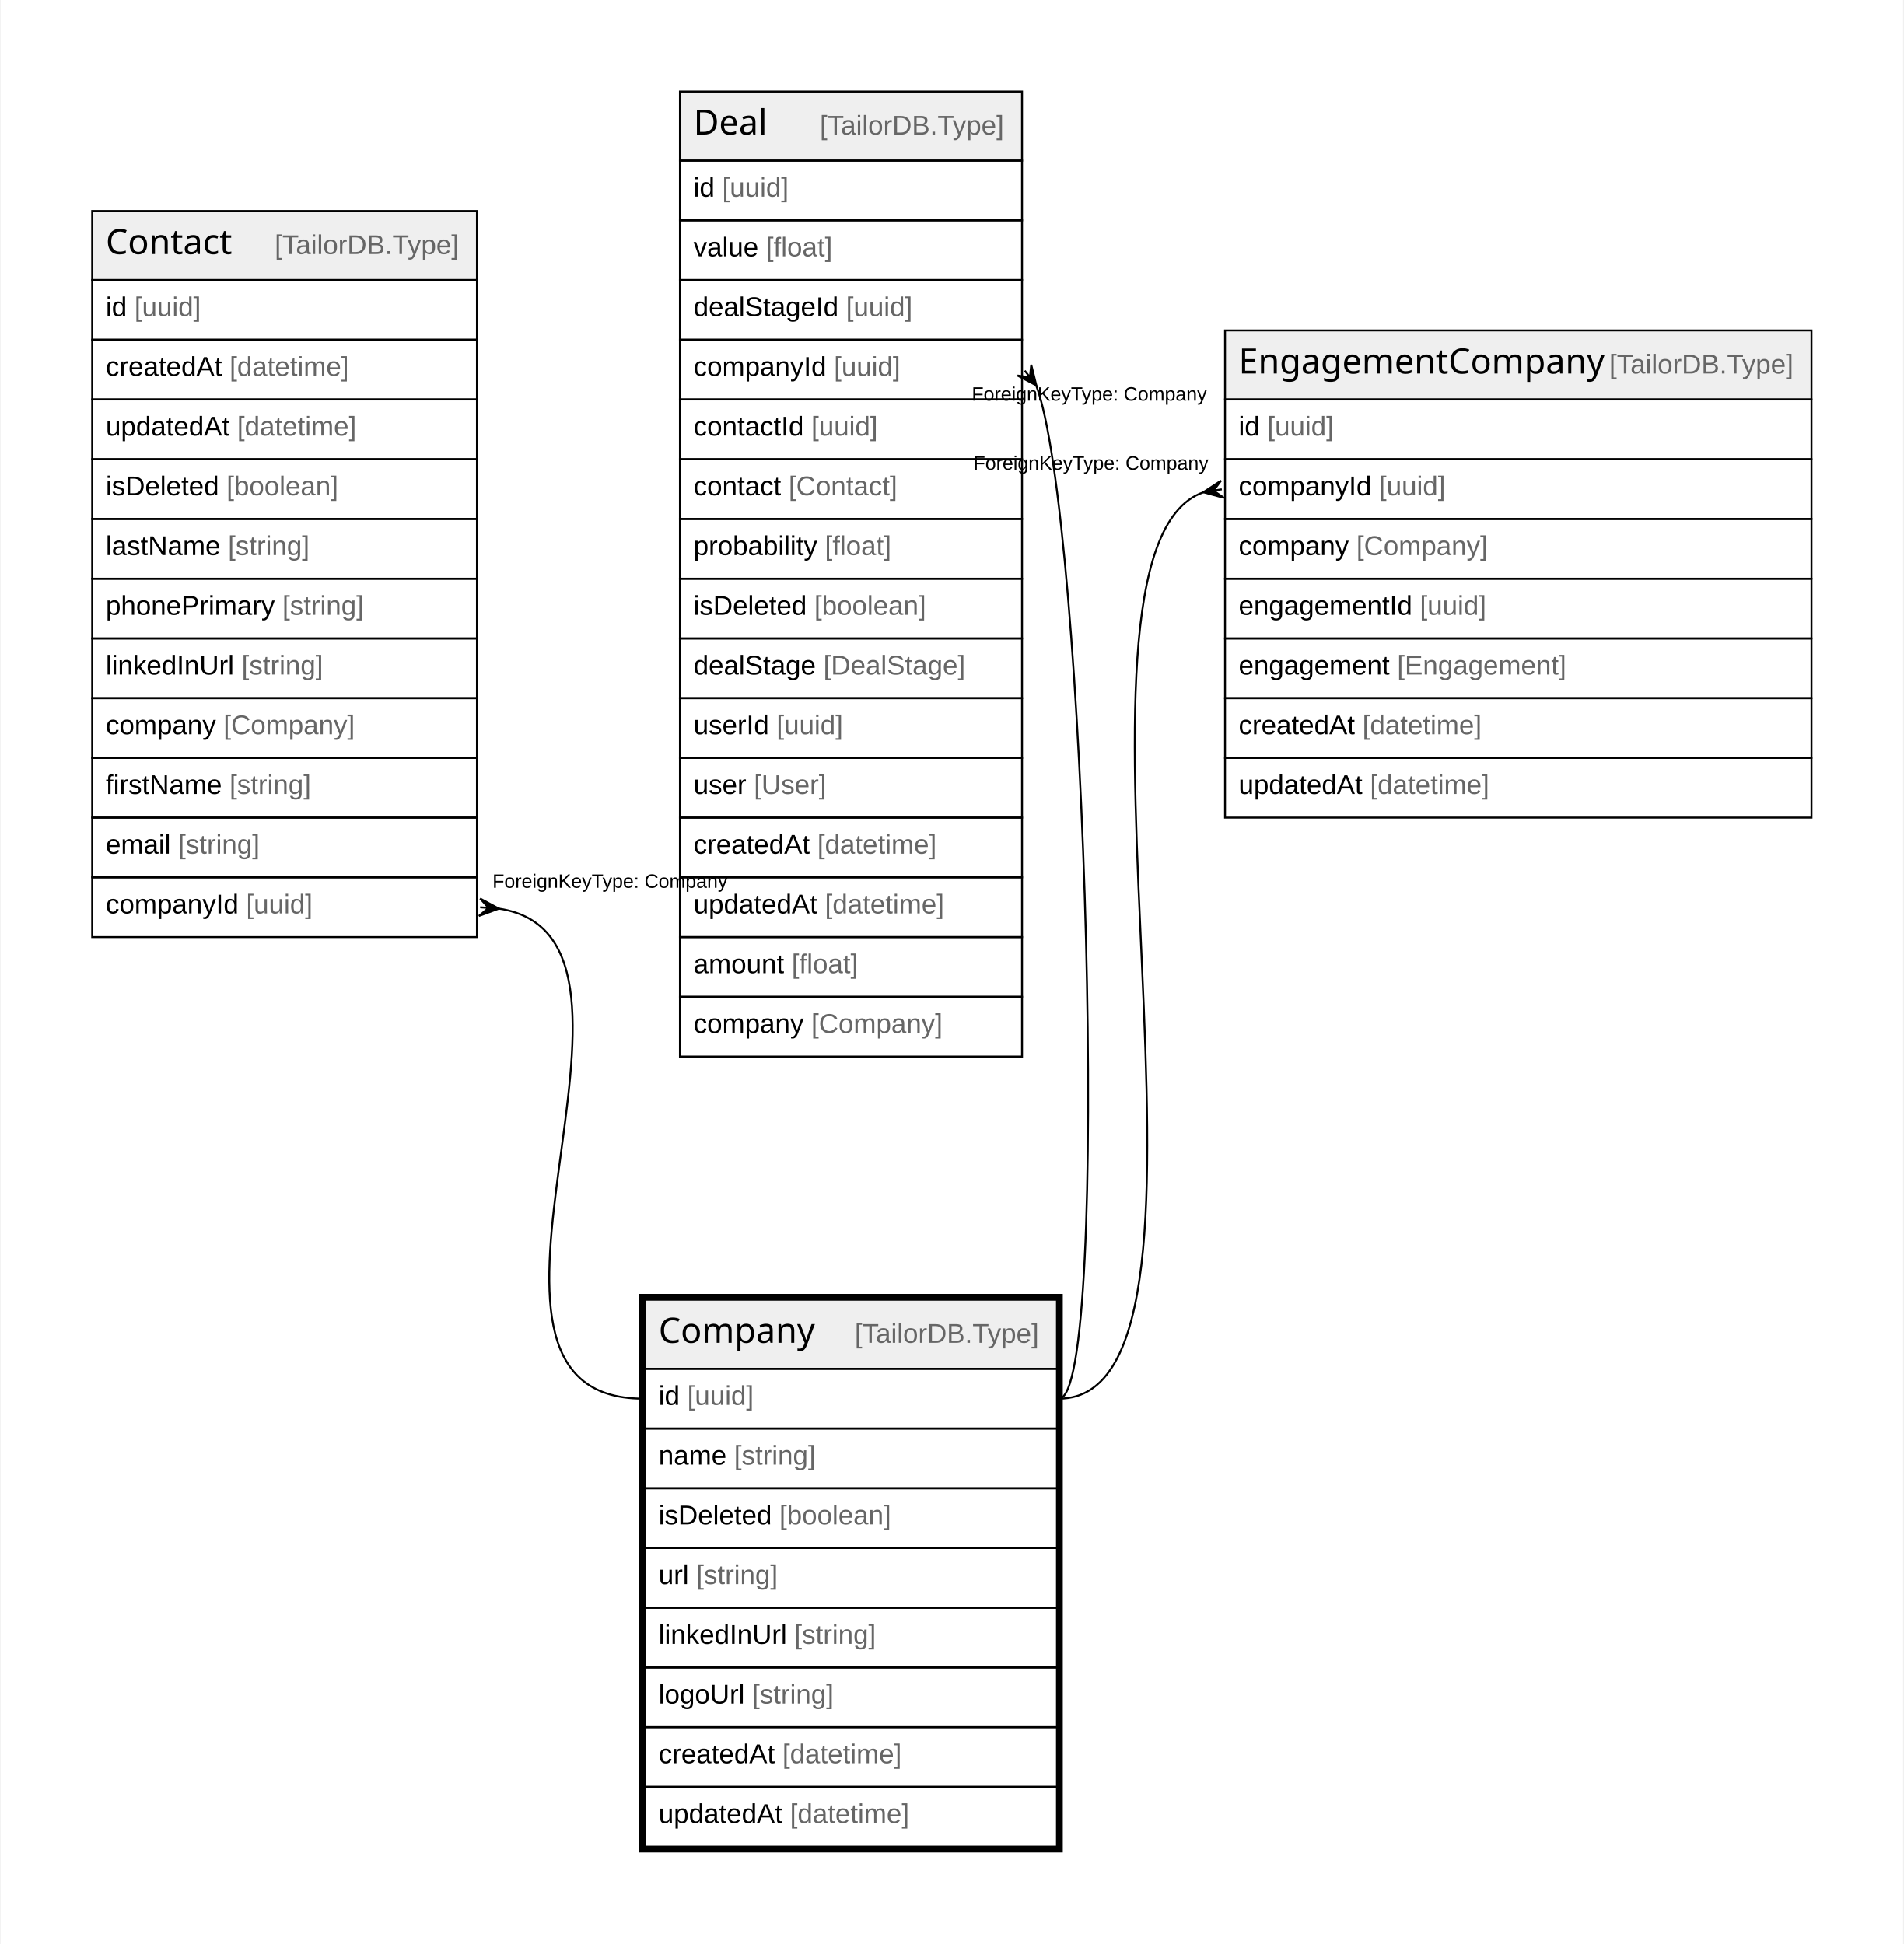
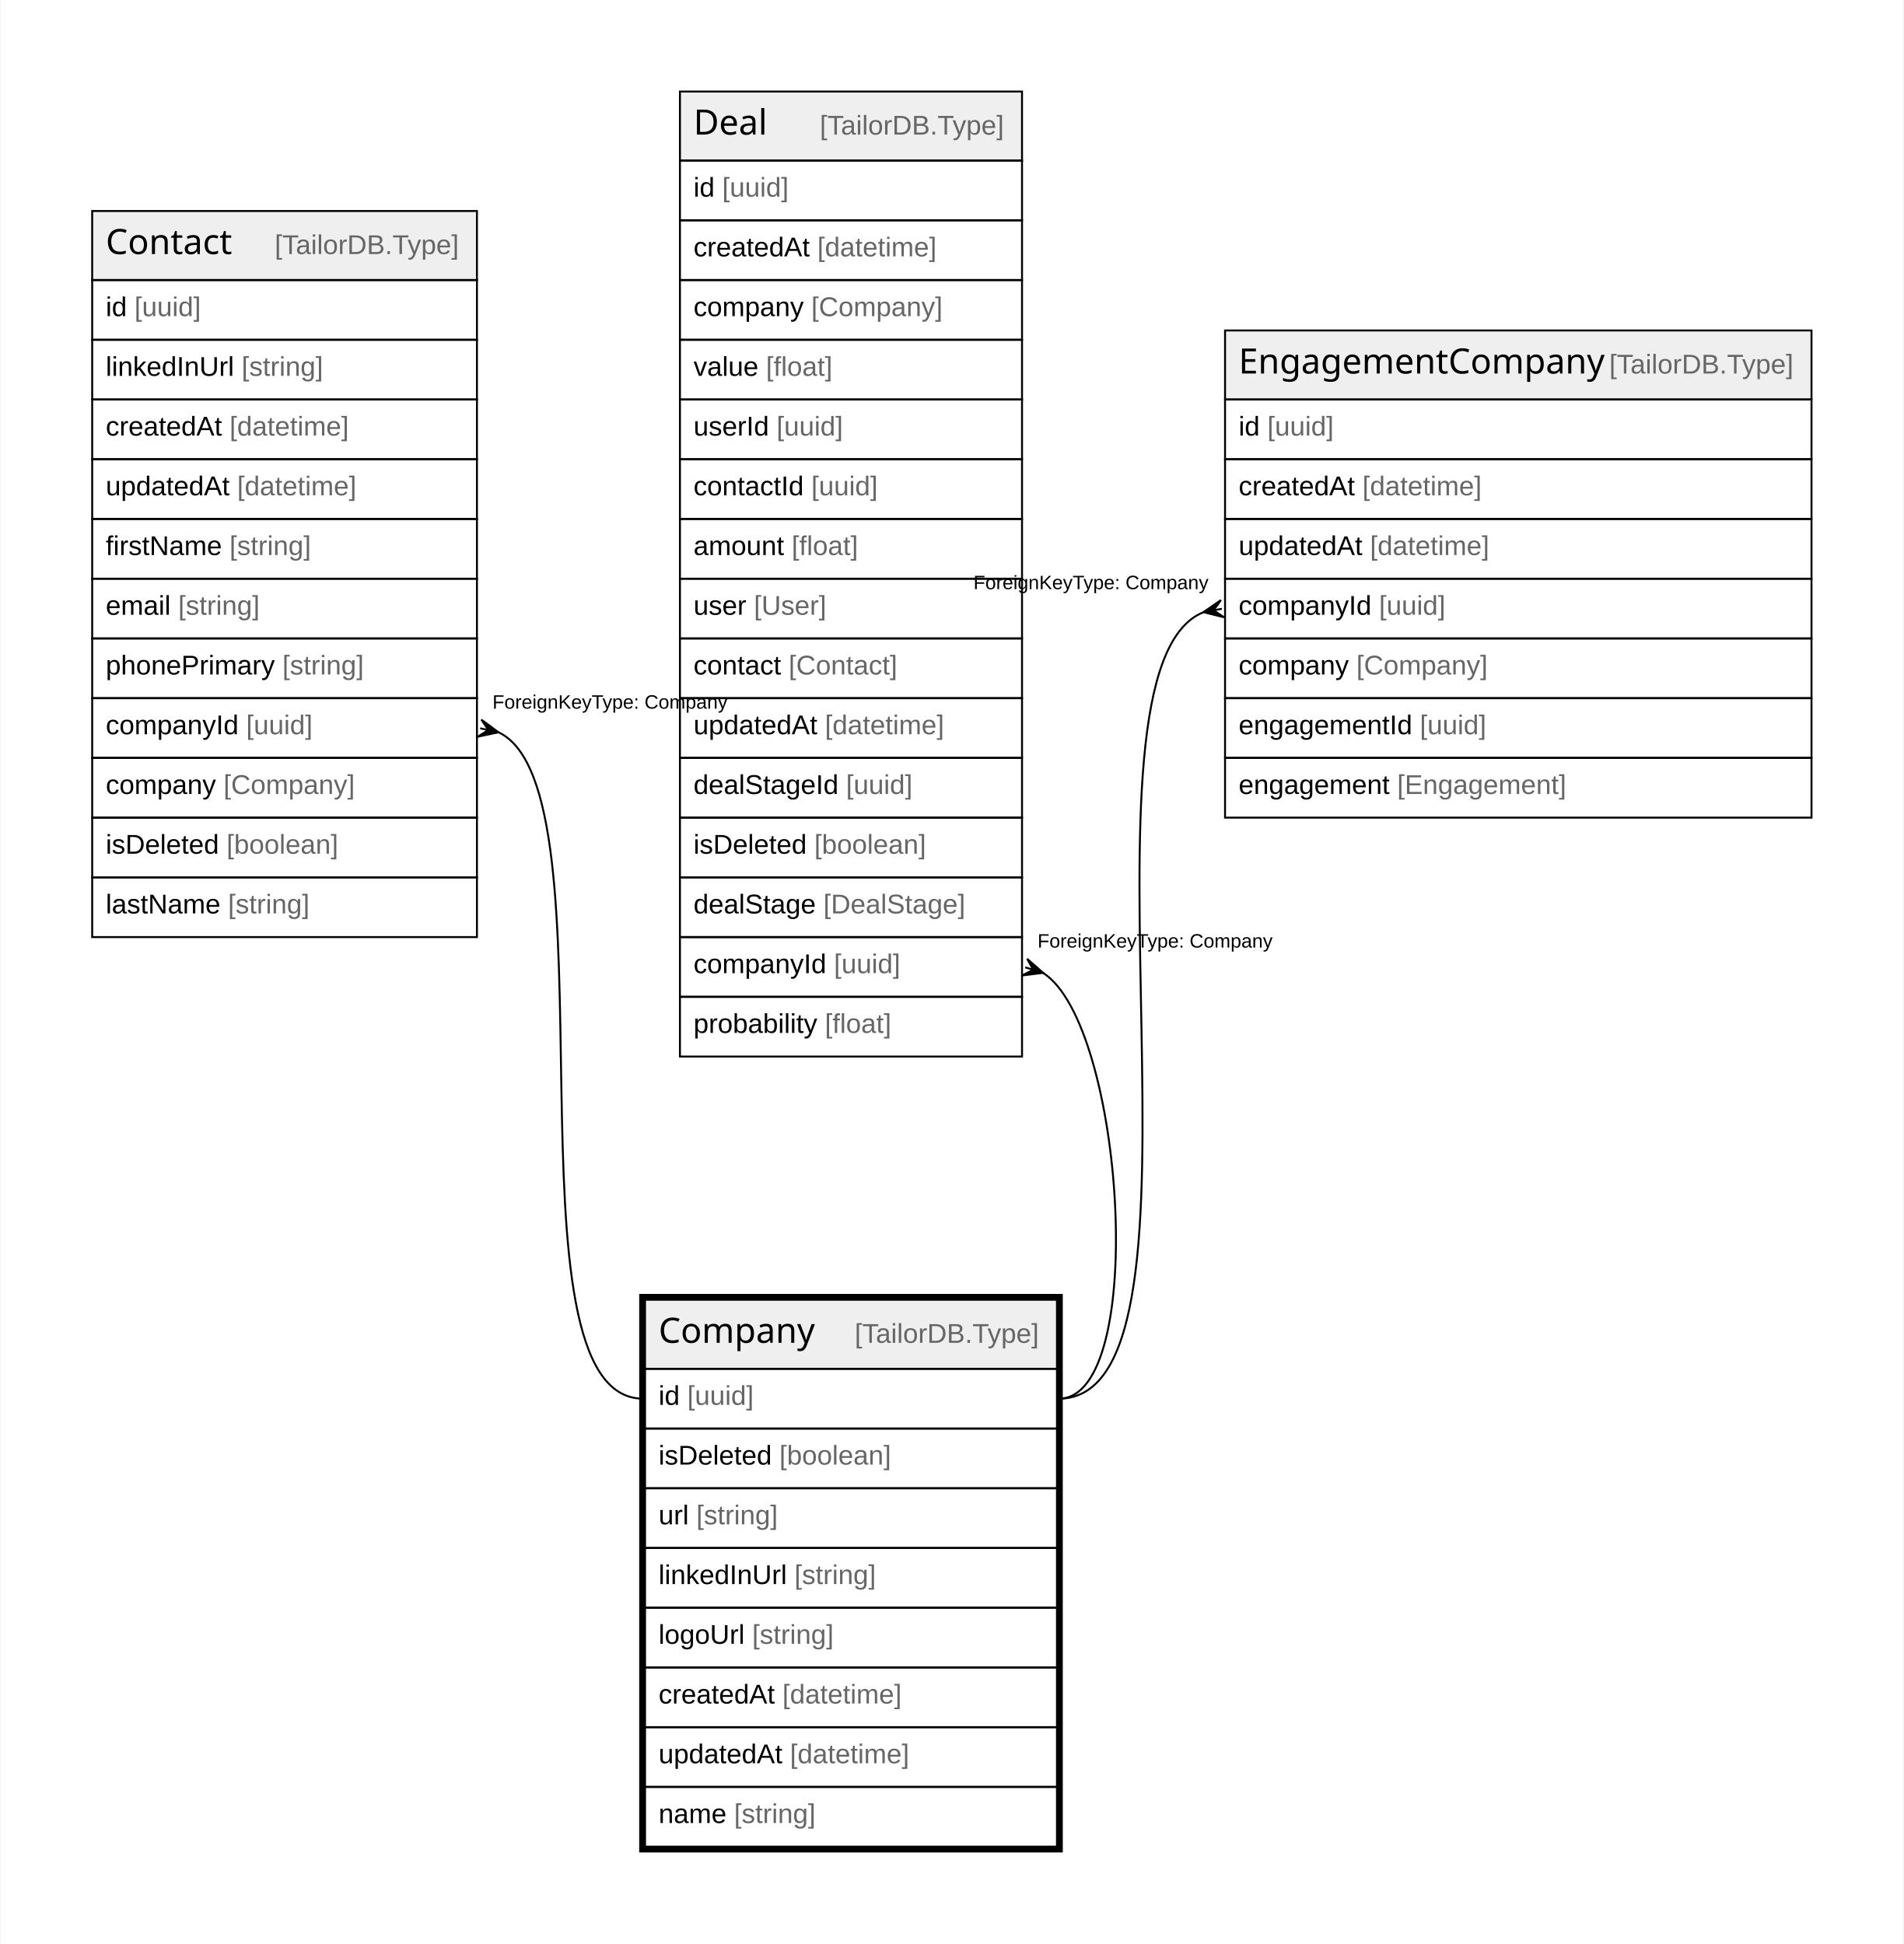
<svg xmlns="http://www.w3.org/2000/svg" width="981pt" height="1002pt" viewBox="0.00 0.00 980.74 1002.40">
  <g id="graph0" class="graph" transform="scale(1 1) rotate(0) translate(4 998.4)">
    <polygon fill="white" stroke="none" points="-4,4 -4,-998.4 976.74,-998.4 976.74,4 -4,4" />
    <g id="node1" class="node">
      <polygon fill="#efefef" stroke="none" points="328.2,-292.6 328.2,-328.2 540.56,-328.2 540.56,-292.6 328.2,-292.6" />
      <polygon fill="none" stroke="black" points="328.2,-292.6 328.2,-328.2 540.56,-328.2 540.56,-292.6 328.2,-292.6" />
      <text text-anchor="start" x="335.2" y="-306" font-family="Arial Bold" font-size="18.00">Company</text>
      <text text-anchor="start" x="405.19" y="-306" font-family="Arial" font-size="14.00">    </text>
      <text text-anchor="start" x="436.31" y="-306" font-family="Arial" font-size="14.00" fill="#666666">[TailorDB.Type]</text>
      <polygon fill="none" stroke="black" points="328.2,-261.8 328.2,-292.6 540.56,-292.6 540.56,-261.8 328.2,-261.8" />
      <text text-anchor="start" x="335.2" y="-274" font-family="Arial" font-size="14.00">id </text>
      <text text-anchor="start" x="349.98" y="-274" font-family="Arial" font-size="14.00" fill="#666666">[uuid]</text>
      <polygon fill="none" stroke="black" points="328.2,-231 328.2,-261.8 540.56,-261.8 540.56,-231 328.2,-231" />
-       <text text-anchor="start" x="335.2" y="-243.2" font-family="Arial" font-size="14.00">name </text>
-       <text text-anchor="start" x="374.11" y="-243.2" font-family="Arial" font-size="14.00" fill="#666666">[string]</text>
+       <text text-anchor="start" x="335.2" y="-243.2" font-family="Arial" font-size="14.00">isDeleted </text>
+       <text text-anchor="start" x="397.45" y="-243.2" font-family="Arial" font-size="14.00" fill="#666666">[boolean]</text>
      <polygon fill="none" stroke="black" points="328.2,-200.2 328.2,-231 540.56,-231 540.56,-200.2 328.2,-200.2" />
-       <text text-anchor="start" x="335.2" y="-212.4" font-family="Arial" font-size="14.00">isDeleted </text>
-       <text text-anchor="start" x="397.45" y="-212.4" font-family="Arial" font-size="14.00" fill="#666666">[boolean]</text>
+       <text text-anchor="start" x="335.2" y="-212.4" font-family="Arial" font-size="14.00">url </text>
+       <text text-anchor="start" x="354.64" y="-212.4" font-family="Arial" font-size="14.00" fill="#666666">[string]</text>
      <polygon fill="none" stroke="black" points="328.2,-169.4 328.2,-200.2 540.56,-200.2 540.56,-169.4 328.2,-169.4" />
-       <text text-anchor="start" x="335.2" y="-181.6" font-family="Arial" font-size="14.00">url </text>
-       <text text-anchor="start" x="354.64" y="-181.6" font-family="Arial" font-size="14.00" fill="#666666">[string]</text>
+       <text text-anchor="start" x="335.2" y="-181.6" font-family="Arial" font-size="14.00">linkedInUrl </text>
+       <text text-anchor="start" x="405.22" y="-181.6" font-family="Arial" font-size="14.00" fill="#666666">[string]</text>
      <polygon fill="none" stroke="black" points="328.2,-138.6 328.2,-169.4 540.56,-169.4 540.56,-138.6 328.2,-138.6" />
-       <text text-anchor="start" x="335.2" y="-150.8" font-family="Arial" font-size="14.00">linkedInUrl </text>
-       <text text-anchor="start" x="405.22" y="-150.8" font-family="Arial" font-size="14.00" fill="#666666">[string]</text>
+       <text text-anchor="start" x="335.2" y="-150.8" font-family="Arial" font-size="14.00">logoUrl </text>
+       <text text-anchor="start" x="383.44" y="-150.8" font-family="Arial" font-size="14.00" fill="#666666">[string]</text>
      <polygon fill="none" stroke="black" points="328.2,-107.8 328.2,-138.6 540.56,-138.6 540.56,-107.8 328.2,-107.8" />
-       <text text-anchor="start" x="335.2" y="-120" font-family="Arial" font-size="14.00">logoUrl </text>
-       <text text-anchor="start" x="383.44" y="-120" font-family="Arial" font-size="14.00" fill="#666666">[string]</text>
+       <text text-anchor="start" x="335.2" y="-120" font-family="Arial" font-size="14.00">createdAt </text>
+       <text text-anchor="start" x="399.01" y="-120" font-family="Arial" font-size="14.00" fill="#666666">[datetime]</text>
      <polygon fill="none" stroke="black" points="328.2,-77 328.2,-107.8 540.56,-107.8 540.56,-77 328.2,-77" />
-       <text text-anchor="start" x="335.2" y="-89.2" font-family="Arial" font-size="14.00">createdAt </text>
-       <text text-anchor="start" x="399.01" y="-89.2" font-family="Arial" font-size="14.00" fill="#666666">[datetime]</text>
+       <text text-anchor="start" x="335.2" y="-89.2" font-family="Arial" font-size="14.00">updatedAt </text>
+       <text text-anchor="start" x="402.92" y="-89.2" font-family="Arial" font-size="14.00" fill="#666666">[datetime]</text>
      <polygon fill="none" stroke="black" points="328.2,-46.2 328.2,-77 540.56,-77 540.56,-46.2 328.2,-46.2" />
-       <text text-anchor="start" x="335.2" y="-58.4" font-family="Arial" font-size="14.00">updatedAt </text>
-       <text text-anchor="start" x="402.92" y="-58.4" font-family="Arial" font-size="14.00" fill="#666666">[datetime]</text>
+       <text text-anchor="start" x="335.2" y="-58.4" font-family="Arial" font-size="14.00">name </text>
+       <text text-anchor="start" x="374.11" y="-58.4" font-family="Arial" font-size="14.00" fill="#666666">[string]</text>
      <polygon fill="none" stroke="black" stroke-width="3" points="326.7,-44.7 326.7,-329.7 542.06,-329.7 542.06,-44.7 326.7,-44.7" />
    </g>
    <g id="node2" class="node">
      <polygon fill="#efefef" stroke="none" points="43.2,-854 43.2,-889.6 241.55,-889.6 241.55,-854 43.2,-854" />
      <polygon fill="none" stroke="black" points="43.2,-854 43.2,-889.6 241.55,-889.6 241.55,-854 43.2,-854" />
      <text text-anchor="start" x="50.2" y="-867.4" font-family="Arial Bold" font-size="18.00">Contact</text>
      <text text-anchor="start" x="106.19" y="-867.4" font-family="Arial" font-size="14.00">    </text>
      <text text-anchor="start" x="137.3" y="-867.4" font-family="Arial" font-size="14.00" fill="#666666">[TailorDB.Type]</text>
      <polygon fill="none" stroke="black" points="43.2,-823.2 43.2,-854 241.55,-854 241.55,-823.2 43.2,-823.2" />
      <text text-anchor="start" x="50.2" y="-835.4" font-family="Arial" font-size="14.00">id </text>
      <text text-anchor="start" x="64.99" y="-835.4" font-family="Arial" font-size="14.00" fill="#666666">[uuid]</text>
      <polygon fill="none" stroke="black" points="43.2,-792.4 43.2,-823.2 241.55,-823.2 241.55,-792.4 43.2,-792.4" />
-       <text text-anchor="start" x="50.2" y="-804.6" font-family="Arial" font-size="14.00">createdAt </text>
-       <text text-anchor="start" x="114.01" y="-804.6" font-family="Arial" font-size="14.00" fill="#666666">[datetime]</text>
+       <text text-anchor="start" x="50.2" y="-804.6" font-family="Arial" font-size="14.00">linkedInUrl </text>
+       <text text-anchor="start" x="120.23" y="-804.6" font-family="Arial" font-size="14.00" fill="#666666">[string]</text>
      <polygon fill="none" stroke="black" points="43.2,-761.6 43.2,-792.4 241.55,-792.4 241.55,-761.6 43.2,-761.6" />
-       <text text-anchor="start" x="50.2" y="-773.8" font-family="Arial" font-size="14.00">updatedAt </text>
-       <text text-anchor="start" x="117.92" y="-773.8" font-family="Arial" font-size="14.00" fill="#666666">[datetime]</text>
+       <text text-anchor="start" x="50.2" y="-773.8" font-family="Arial" font-size="14.00">createdAt </text>
+       <text text-anchor="start" x="114.01" y="-773.8" font-family="Arial" font-size="14.00" fill="#666666">[datetime]</text>
      <polygon fill="none" stroke="black" points="43.2,-730.8 43.2,-761.6 241.55,-761.6 241.55,-730.8 43.2,-730.8" />
-       <text text-anchor="start" x="50.2" y="-743" font-family="Arial" font-size="14.00">isDeleted </text>
-       <text text-anchor="start" x="112.45" y="-743" font-family="Arial" font-size="14.00" fill="#666666">[boolean]</text>
+       <text text-anchor="start" x="50.2" y="-743" font-family="Arial" font-size="14.00">updatedAt </text>
+       <text text-anchor="start" x="117.92" y="-743" font-family="Arial" font-size="14.00" fill="#666666">[datetime]</text>
      <polygon fill="none" stroke="black" points="43.2,-700 43.2,-730.8 241.55,-730.8 241.55,-700 43.2,-700" />
-       <text text-anchor="start" x="50.2" y="-712.2" font-family="Arial" font-size="14.00">lastName </text>
-       <text text-anchor="start" x="113.22" y="-712.2" font-family="Arial" font-size="14.00" fill="#666666">[string]</text>
+       <text text-anchor="start" x="50.2" y="-712.2" font-family="Arial" font-size="14.00">firstName </text>
+       <text text-anchor="start" x="113.99" y="-712.2" font-family="Arial" font-size="14.00" fill="#666666">[string]</text>
      <polygon fill="none" stroke="black" points="43.2,-669.2 43.2,-700 241.55,-700 241.55,-669.2 43.2,-669.2" />
-       <text text-anchor="start" x="50.2" y="-681.4" font-family="Arial" font-size="14.00">phonePrimary </text>
-       <text text-anchor="start" x="141.24" y="-681.4" font-family="Arial" font-size="14.00" fill="#666666">[string]</text>
+       <text text-anchor="start" x="50.2" y="-681.4" font-family="Arial" font-size="14.00">email </text>
+       <text text-anchor="start" x="87.54" y="-681.4" font-family="Arial" font-size="14.00" fill="#666666">[string]</text>
      <polygon fill="none" stroke="black" points="43.2,-638.4 43.2,-669.2 241.55,-669.2 241.55,-638.4 43.2,-638.4" />
-       <text text-anchor="start" x="50.2" y="-650.6" font-family="Arial" font-size="14.00">linkedInUrl </text>
-       <text text-anchor="start" x="120.23" y="-650.6" font-family="Arial" font-size="14.00" fill="#666666">[string]</text>
+       <text text-anchor="start" x="50.2" y="-650.6" font-family="Arial" font-size="14.00">phonePrimary </text>
+       <text text-anchor="start" x="141.24" y="-650.6" font-family="Arial" font-size="14.00" fill="#666666">[string]</text>
      <polygon fill="none" stroke="black" points="43.2,-607.6 43.2,-638.4 241.55,-638.4 241.55,-607.6 43.2,-607.6" />
-       <text text-anchor="start" x="50.2" y="-619.8" font-family="Arial" font-size="14.00">company </text>
-       <text text-anchor="start" x="110.9" y="-619.8" font-family="Arial" font-size="14.00" fill="#666666">[Company]</text>
+       <text text-anchor="start" x="50.2" y="-619.8" font-family="Arial" font-size="14.00">companyId </text>
+       <text text-anchor="start" x="122.57" y="-619.8" font-family="Arial" font-size="14.00" fill="#666666">[uuid]</text>
      <polygon fill="none" stroke="black" points="43.2,-576.8 43.2,-607.6 241.55,-607.6 241.55,-576.8 43.2,-576.8" />
-       <text text-anchor="start" x="50.2" y="-589" font-family="Arial" font-size="14.00">firstName </text>
-       <text text-anchor="start" x="113.99" y="-589" font-family="Arial" font-size="14.00" fill="#666666">[string]</text>
+       <text text-anchor="start" x="50.2" y="-589" font-family="Arial" font-size="14.00">company </text>
+       <text text-anchor="start" x="110.9" y="-589" font-family="Arial" font-size="14.00" fill="#666666">[Company]</text>
      <polygon fill="none" stroke="black" points="43.2,-546 43.2,-576.8 241.55,-576.8 241.55,-546 43.2,-546" />
-       <text text-anchor="start" x="50.2" y="-558.2" font-family="Arial" font-size="14.00">email </text>
-       <text text-anchor="start" x="87.54" y="-558.2" font-family="Arial" font-size="14.00" fill="#666666">[string]</text>
+       <text text-anchor="start" x="50.2" y="-558.2" font-family="Arial" font-size="14.00">isDeleted </text>
+       <text text-anchor="start" x="112.45" y="-558.2" font-family="Arial" font-size="14.00" fill="#666666">[boolean]</text>
      <polygon fill="none" stroke="black" points="43.2,-515.2 43.2,-546 241.55,-546 241.55,-515.2 43.2,-515.2" />
-       <text text-anchor="start" x="50.2" y="-527.4" font-family="Arial" font-size="14.00">companyId </text>
-       <text text-anchor="start" x="122.57" y="-527.4" font-family="Arial" font-size="14.00" fill="#666666">[uuid]</text>
+       <text text-anchor="start" x="50.2" y="-527.4" font-family="Arial" font-size="14.00">lastName </text>
+       <text text-anchor="start" x="113.22" y="-527.4" font-family="Arial" font-size="14.00" fill="#666666">[string]</text>
    </g>
    <g id="edge1" class="edge">
-       <path fill="none" stroke="black" d="M252.9,-529.87C352,-515.01 212.17,-277.2 327.2,-277.2" />
-       <polygon fill="black" stroke="black" points="252.86,-529.88 242.57,-526.09 247.54,-530.25 243.22,-530.55 243.22,-530.55 243.22,-530.55 247.54,-530.25 243.2,-535.07 252.86,-529.88" />
-       <text text-anchor="start" x="249.55" y="-540.6" font-family="Arial" font-size="10.00">ForeignKeyType: Company</text>
+       <path fill="none" stroke="black" d="M252.7,-620.79C315.1,-591.34 251.79,-277.2 327.2,-277.2" />
+       <polygon fill="black" stroke="black" points="252.65,-620.8 241.92,-618.53 247.44,-621.94 243.21,-622.86 243.21,-622.86 243.21,-622.86 247.44,-621.94 243.84,-627.33 252.65,-620.8" />
+       <text text-anchor="start" x="249.55" y="-633" font-family="Arial" font-size="10.00">ForeignKeyType: Company</text>
    </g>
    <g id="node3" class="node">
      <polygon fill="#efefef" stroke="none" points="346.2,-915.6 346.2,-951.2 522.55,-951.2 522.55,-915.6 346.2,-915.6" />
      <polygon fill="none" stroke="black" points="346.2,-915.6 346.2,-951.2 522.55,-951.2 522.55,-915.6 346.2,-915.6" />
      <text text-anchor="start" x="353.2" y="-929" font-family="Arial Bold" font-size="18.00">Deal</text>
      <text text-anchor="start" x="387.18" y="-929" font-family="Arial" font-size="14.00">    </text>
      <text text-anchor="start" x="418.3" y="-929" font-family="Arial" font-size="14.00" fill="#666666">[TailorDB.Type]</text>
      <polygon fill="none" stroke="black" points="346.2,-884.8 346.2,-915.6 522.55,-915.6 522.55,-884.8 346.2,-884.8" />
      <text text-anchor="start" x="353.2" y="-897" font-family="Arial" font-size="14.00">id </text>
      <text text-anchor="start" x="367.99" y="-897" font-family="Arial" font-size="14.00" fill="#666666">[uuid]</text>
      <polygon fill="none" stroke="black" points="346.2,-854 346.2,-884.8 522.55,-884.8 522.55,-854 346.2,-854" />
-       <text text-anchor="start" x="353.2" y="-866.2" font-family="Arial" font-size="14.00">value </text>
-       <text text-anchor="start" x="390.56" y="-866.2" font-family="Arial" font-size="14.00" fill="#666666">[float]</text>
+       <text text-anchor="start" x="353.2" y="-866.2" font-family="Arial" font-size="14.00">createdAt </text>
+       <text text-anchor="start" x="417.02" y="-866.2" font-family="Arial" font-size="14.00" fill="#666666">[datetime]</text>
      <polygon fill="none" stroke="black" points="346.2,-823.2 346.2,-854 522.55,-854 522.55,-823.2 346.2,-823.2" />
-       <text text-anchor="start" x="353.2" y="-835.4" font-family="Arial" font-size="14.00">dealStageId </text>
-       <text text-anchor="start" x="431.82" y="-835.4" font-family="Arial" font-size="14.00" fill="#666666">[uuid]</text>
+       <text text-anchor="start" x="353.2" y="-835.4" font-family="Arial" font-size="14.00">company </text>
+       <text text-anchor="start" x="413.9" y="-835.4" font-family="Arial" font-size="14.00" fill="#666666">[Company]</text>
      <polygon fill="none" stroke="black" points="346.2,-792.4 346.2,-823.2 522.55,-823.2 522.55,-792.4 346.2,-792.4" />
-       <text text-anchor="start" x="353.2" y="-804.6" font-family="Arial" font-size="14.00">companyId </text>
-       <text text-anchor="start" x="425.58" y="-804.6" font-family="Arial" font-size="14.00" fill="#666666">[uuid]</text>
+       <text text-anchor="start" x="353.2" y="-804.6" font-family="Arial" font-size="14.00">value </text>
+       <text text-anchor="start" x="390.56" y="-804.6" font-family="Arial" font-size="14.00" fill="#666666">[float]</text>
      <polygon fill="none" stroke="black" points="346.2,-761.6 346.2,-792.4 522.55,-792.4 522.55,-761.6 346.2,-761.6" />
-       <text text-anchor="start" x="353.2" y="-773.8" font-family="Arial" font-size="14.00">contactId </text>
-       <text text-anchor="start" x="413.91" y="-773.8" font-family="Arial" font-size="14.00" fill="#666666">[uuid]</text>
+       <text text-anchor="start" x="353.2" y="-773.8" font-family="Arial" font-size="14.00">userId </text>
+       <text text-anchor="start" x="396" y="-773.8" font-family="Arial" font-size="14.00" fill="#666666">[uuid]</text>
      <polygon fill="none" stroke="black" points="346.2,-730.8 346.2,-761.6 522.55,-761.6 522.55,-730.8 346.2,-730.8" />
-       <text text-anchor="start" x="353.2" y="-743" font-family="Arial" font-size="14.00">contact </text>
-       <text text-anchor="start" x="402.23" y="-743" font-family="Arial" font-size="14.00" fill="#666666">[Contact]</text>
+       <text text-anchor="start" x="353.2" y="-743" font-family="Arial" font-size="14.00">contactId </text>
+       <text text-anchor="start" x="413.91" y="-743" font-family="Arial" font-size="14.00" fill="#666666">[uuid]</text>
      <polygon fill="none" stroke="black" points="346.2,-700 346.2,-730.8 522.55,-730.8 522.55,-700 346.2,-700" />
-       <text text-anchor="start" x="353.2" y="-712.2" font-family="Arial" font-size="14.00">probability </text>
-       <text text-anchor="start" x="420.91" y="-712.2" font-family="Arial" font-size="14.00" fill="#666666">[float]</text>
+       <text text-anchor="start" x="353.2" y="-712.2" font-family="Arial" font-size="14.00">amount </text>
+       <text text-anchor="start" x="403.79" y="-712.2" font-family="Arial" font-size="14.00" fill="#666666">[float]</text>
      <polygon fill="none" stroke="black" points="346.2,-669.2 346.2,-700 522.55,-700 522.55,-669.2 346.2,-669.2" />
-       <text text-anchor="start" x="353.2" y="-681.4" font-family="Arial" font-size="14.00">isDeleted </text>
-       <text text-anchor="start" x="415.46" y="-681.4" font-family="Arial" font-size="14.00" fill="#666666">[boolean]</text>
+       <text text-anchor="start" x="353.2" y="-681.4" font-family="Arial" font-size="14.00">user </text>
+       <text text-anchor="start" x="384.33" y="-681.4" font-family="Arial" font-size="14.00" fill="#666666">[User]</text>
      <polygon fill="none" stroke="black" points="346.2,-638.4 346.2,-669.2 522.55,-669.2 522.55,-638.4 346.2,-638.4" />
-       <text text-anchor="start" x="353.2" y="-650.6" font-family="Arial" font-size="14.00">dealStage </text>
-       <text text-anchor="start" x="420.15" y="-650.6" font-family="Arial" font-size="14.00" fill="#666666">[DealStage]</text>
+       <text text-anchor="start" x="353.2" y="-650.6" font-family="Arial" font-size="14.00">contact </text>
+       <text text-anchor="start" x="402.23" y="-650.6" font-family="Arial" font-size="14.00" fill="#666666">[Contact]</text>
      <polygon fill="none" stroke="black" points="346.2,-607.6 346.2,-638.4 522.55,-638.4 522.55,-607.6 346.2,-607.6" />
-       <text text-anchor="start" x="353.2" y="-619.8" font-family="Arial" font-size="14.00">userId </text>
-       <text text-anchor="start" x="396" y="-619.8" font-family="Arial" font-size="14.00" fill="#666666">[uuid]</text>
+       <text text-anchor="start" x="353.2" y="-619.8" font-family="Arial" font-size="14.00">updatedAt </text>
+       <text text-anchor="start" x="420.93" y="-619.8" font-family="Arial" font-size="14.00" fill="#666666">[datetime]</text>
      <polygon fill="none" stroke="black" points="346.2,-576.8 346.2,-607.6 522.55,-607.6 522.55,-576.8 346.2,-576.8" />
-       <text text-anchor="start" x="353.2" y="-589" font-family="Arial" font-size="14.00">user </text>
-       <text text-anchor="start" x="384.33" y="-589" font-family="Arial" font-size="14.00" fill="#666666">[User]</text>
+       <text text-anchor="start" x="353.2" y="-589" font-family="Arial" font-size="14.00">dealStageId </text>
+       <text text-anchor="start" x="431.82" y="-589" font-family="Arial" font-size="14.00" fill="#666666">[uuid]</text>
      <polygon fill="none" stroke="black" points="346.2,-546 346.2,-576.8 522.55,-576.8 522.55,-546 346.2,-546" />
-       <text text-anchor="start" x="353.2" y="-558.2" font-family="Arial" font-size="14.00">createdAt </text>
-       <text text-anchor="start" x="417.02" y="-558.2" font-family="Arial" font-size="14.00" fill="#666666">[datetime]</text>
+       <text text-anchor="start" x="353.2" y="-558.2" font-family="Arial" font-size="14.00">isDeleted </text>
+       <text text-anchor="start" x="415.46" y="-558.2" font-family="Arial" font-size="14.00" fill="#666666">[boolean]</text>
      <polygon fill="none" stroke="black" points="346.2,-515.2 346.2,-546 522.55,-546 522.55,-515.2 346.2,-515.2" />
-       <text text-anchor="start" x="353.2" y="-527.4" font-family="Arial" font-size="14.00">updatedAt </text>
-       <text text-anchor="start" x="420.93" y="-527.4" font-family="Arial" font-size="14.00" fill="#666666">[datetime]</text>
+       <text text-anchor="start" x="353.2" y="-527.4" font-family="Arial" font-size="14.00">dealStage </text>
+       <text text-anchor="start" x="420.15" y="-527.4" font-family="Arial" font-size="14.00" fill="#666666">[DealStage]</text>
      <polygon fill="none" stroke="black" points="346.2,-484.4 346.2,-515.2 522.55,-515.2 522.55,-484.4 346.2,-484.4" />
-       <text text-anchor="start" x="353.2" y="-496.6" font-family="Arial" font-size="14.00">amount </text>
-       <text text-anchor="start" x="403.79" y="-496.6" font-family="Arial" font-size="14.00" fill="#666666">[float]</text>
+       <text text-anchor="start" x="353.2" y="-496.6" font-family="Arial" font-size="14.00">companyId </text>
+       <text text-anchor="start" x="425.58" y="-496.6" font-family="Arial" font-size="14.00" fill="#666666">[uuid]</text>
      <polygon fill="none" stroke="black" points="346.2,-453.6 346.2,-484.4 522.55,-484.4 522.55,-453.6 346.2,-453.6" />
-       <text text-anchor="start" x="353.2" y="-465.8" font-family="Arial" font-size="14.00">company </text>
-       <text text-anchor="start" x="413.9" y="-465.8" font-family="Arial" font-size="14.00" fill="#666666">[Company]</text>
+       <text text-anchor="start" x="353.2" y="-465.8" font-family="Arial" font-size="14.00">probability </text>
+       <text text-anchor="start" x="420.91" y="-465.8" font-family="Arial" font-size="14.00" fill="#666666">[float]</text>
    </g>
    <g id="edge2" class="edge">
-       <path fill="none" stroke="black" d="M529.75,-799.89C555.4,-733.88 568.92,-277.2 541.56,-277.2" />
-       <polygon fill="black" stroke="black" points="529.92,-799.67 520.21,-804.76 526.63,-803.86 523.96,-807.27 523.96,-807.27 523.96,-807.27 526.63,-803.86 527.3,-810.31 529.92,-799.67" />
-       <text text-anchor="start" x="496.62" y="-791.8" font-family="Arial" font-size="10.00">ForeignKeyType: Company</text>
+       <path fill="none" stroke="black" d="M533.27,-496.82C575.32,-470.41 587.79,-277.2 541.56,-277.2" />
+       <polygon fill="black" stroke="black" points="533.43,-496.77 522.55,-495.4 528.33,-498.34 524.19,-499.6 524.19,-499.6 524.19,-499.6 528.33,-498.34 525.19,-504 533.43,-496.77" />
+       <text text-anchor="start" x="530.55" y="-509.8" font-family="Arial" font-size="10.00">ForeignKeyType: Company</text>
    </g>
    <g id="node4" class="node">
      <polygon fill="#efefef" stroke="none" points="627.21,-792.4 627.21,-828 929.54,-828 929.54,-792.4 627.21,-792.4" />
      <polygon fill="none" stroke="black" points="627.21,-792.4 627.21,-828 929.54,-828 929.54,-792.4 627.21,-792.4" />
      <text text-anchor="start" x="634.21" y="-805.8" font-family="Arial Bold" font-size="18.00">EngagementCompany</text>
      <text text-anchor="start" x="794.17" y="-805.8" font-family="Arial" font-size="14.00">    </text>
      <text text-anchor="start" x="825.29" y="-805.8" font-family="Arial" font-size="14.00" fill="#666666">[TailorDB.Type]</text>
      <polygon fill="none" stroke="black" points="627.21,-761.6 627.21,-792.4 929.54,-792.4 929.54,-761.6 627.21,-761.6" />
      <text text-anchor="start" x="634.21" y="-773.8" font-family="Arial" font-size="14.00">id </text>
      <text text-anchor="start" x="649" y="-773.8" font-family="Arial" font-size="14.00" fill="#666666">[uuid]</text>
      <polygon fill="none" stroke="black" points="627.21,-730.8 627.21,-761.6 929.54,-761.6 929.54,-730.8 627.21,-730.8" />
-       <text text-anchor="start" x="634.21" y="-743" font-family="Arial" font-size="14.00">companyId </text>
-       <text text-anchor="start" x="706.58" y="-743" font-family="Arial" font-size="14.00" fill="#666666">[uuid]</text>
+       <text text-anchor="start" x="634.21" y="-743" font-family="Arial" font-size="14.00">createdAt </text>
+       <text text-anchor="start" x="698.03" y="-743" font-family="Arial" font-size="14.00" fill="#666666">[datetime]</text>
      <polygon fill="none" stroke="black" points="627.21,-700 627.21,-730.8 929.54,-730.8 929.54,-700 627.21,-700" />
-       <text text-anchor="start" x="634.21" y="-712.2" font-family="Arial" font-size="14.00">company </text>
-       <text text-anchor="start" x="694.91" y="-712.2" font-family="Arial" font-size="14.00" fill="#666666">[Company]</text>
+       <text text-anchor="start" x="634.21" y="-712.2" font-family="Arial" font-size="14.00">updatedAt </text>
+       <text text-anchor="start" x="701.94" y="-712.2" font-family="Arial" font-size="14.00" fill="#666666">[datetime]</text>
      <polygon fill="none" stroke="black" points="627.21,-669.2 627.21,-700 929.54,-700 929.54,-669.2 627.21,-669.2" />
-       <text text-anchor="start" x="634.21" y="-681.4" font-family="Arial" font-size="14.00">engagementId </text>
-       <text text-anchor="start" x="727.62" y="-681.4" font-family="Arial" font-size="14.00" fill="#666666">[uuid]</text>
+       <text text-anchor="start" x="634.21" y="-681.4" font-family="Arial" font-size="14.00">companyId </text>
+       <text text-anchor="start" x="706.58" y="-681.4" font-family="Arial" font-size="14.00" fill="#666666">[uuid]</text>
      <polygon fill="none" stroke="black" points="627.21,-638.4 627.21,-669.2 929.54,-669.2 929.54,-638.4 627.21,-638.4" />
-       <text text-anchor="start" x="634.21" y="-650.6" font-family="Arial" font-size="14.00">engagement </text>
-       <text text-anchor="start" x="715.94" y="-650.6" font-family="Arial" font-size="14.00" fill="#666666">[Engagement]</text>
+       <text text-anchor="start" x="634.21" y="-650.6" font-family="Arial" font-size="14.00">company </text>
+       <text text-anchor="start" x="694.91" y="-650.6" font-family="Arial" font-size="14.00" fill="#666666">[Company]</text>
      <polygon fill="none" stroke="black" points="627.21,-607.6 627.21,-638.4 929.54,-638.4 929.54,-607.6 627.21,-607.6" />
-       <text text-anchor="start" x="634.21" y="-619.8" font-family="Arial" font-size="14.00">createdAt </text>
-       <text text-anchor="start" x="698.03" y="-619.8" font-family="Arial" font-size="14.00" fill="#666666">[datetime]</text>
+       <text text-anchor="start" x="634.21" y="-619.8" font-family="Arial" font-size="14.00">engagementId </text>
+       <text text-anchor="start" x="727.62" y="-619.8" font-family="Arial" font-size="14.00" fill="#666666">[uuid]</text>
      <polygon fill="none" stroke="black" points="627.21,-576.8 627.21,-607.6 929.54,-607.6 929.54,-576.8 627.21,-576.8" />
-       <text text-anchor="start" x="634.21" y="-589" font-family="Arial" font-size="14.00">updatedAt </text>
-       <text text-anchor="start" x="701.94" y="-589" font-family="Arial" font-size="14.00" fill="#666666">[datetime]</text>
+       <text text-anchor="start" x="634.21" y="-589" font-family="Arial" font-size="14.00">engagement </text>
+       <text text-anchor="start" x="715.94" y="-589" font-family="Arial" font-size="14.00" fill="#666666">[Engagement]</text>
    </g>
    <g id="edge3" class="edge">
-       <path fill="none" stroke="black" d="M616.15,-744.59C528.73,-714.69 643.84,-277.2 541.56,-277.2" />
-       <polygon fill="black" stroke="black" points="616.01,-744.57 625.17,-750.59 621.28,-745.41 625.55,-746.09 625.55,-746.09 625.55,-746.09 621.28,-745.41 626.59,-741.7 616.01,-744.57" />
-       <text text-anchor="start" x="497.49" y="-756.2" font-family="Arial" font-size="10.00">ForeignKeyType: Company</text>
+       <path fill="none" stroke="black" d="M616.24,-682.78C541.29,-653.39 630.41,-277.2 541.56,-277.2" />
+       <polygon fill="black" stroke="black" points="616.05,-682.75 625.08,-688.97 621.29,-683.7 625.55,-684.48 625.55,-684.48 625.55,-684.48 621.29,-683.7 626.69,-680.11 616.05,-682.75" />
+       <text text-anchor="start" x="497.49" y="-694.6" font-family="Arial" font-size="10.00">ForeignKeyType: Company</text>
    </g>
  </g>
</svg>
